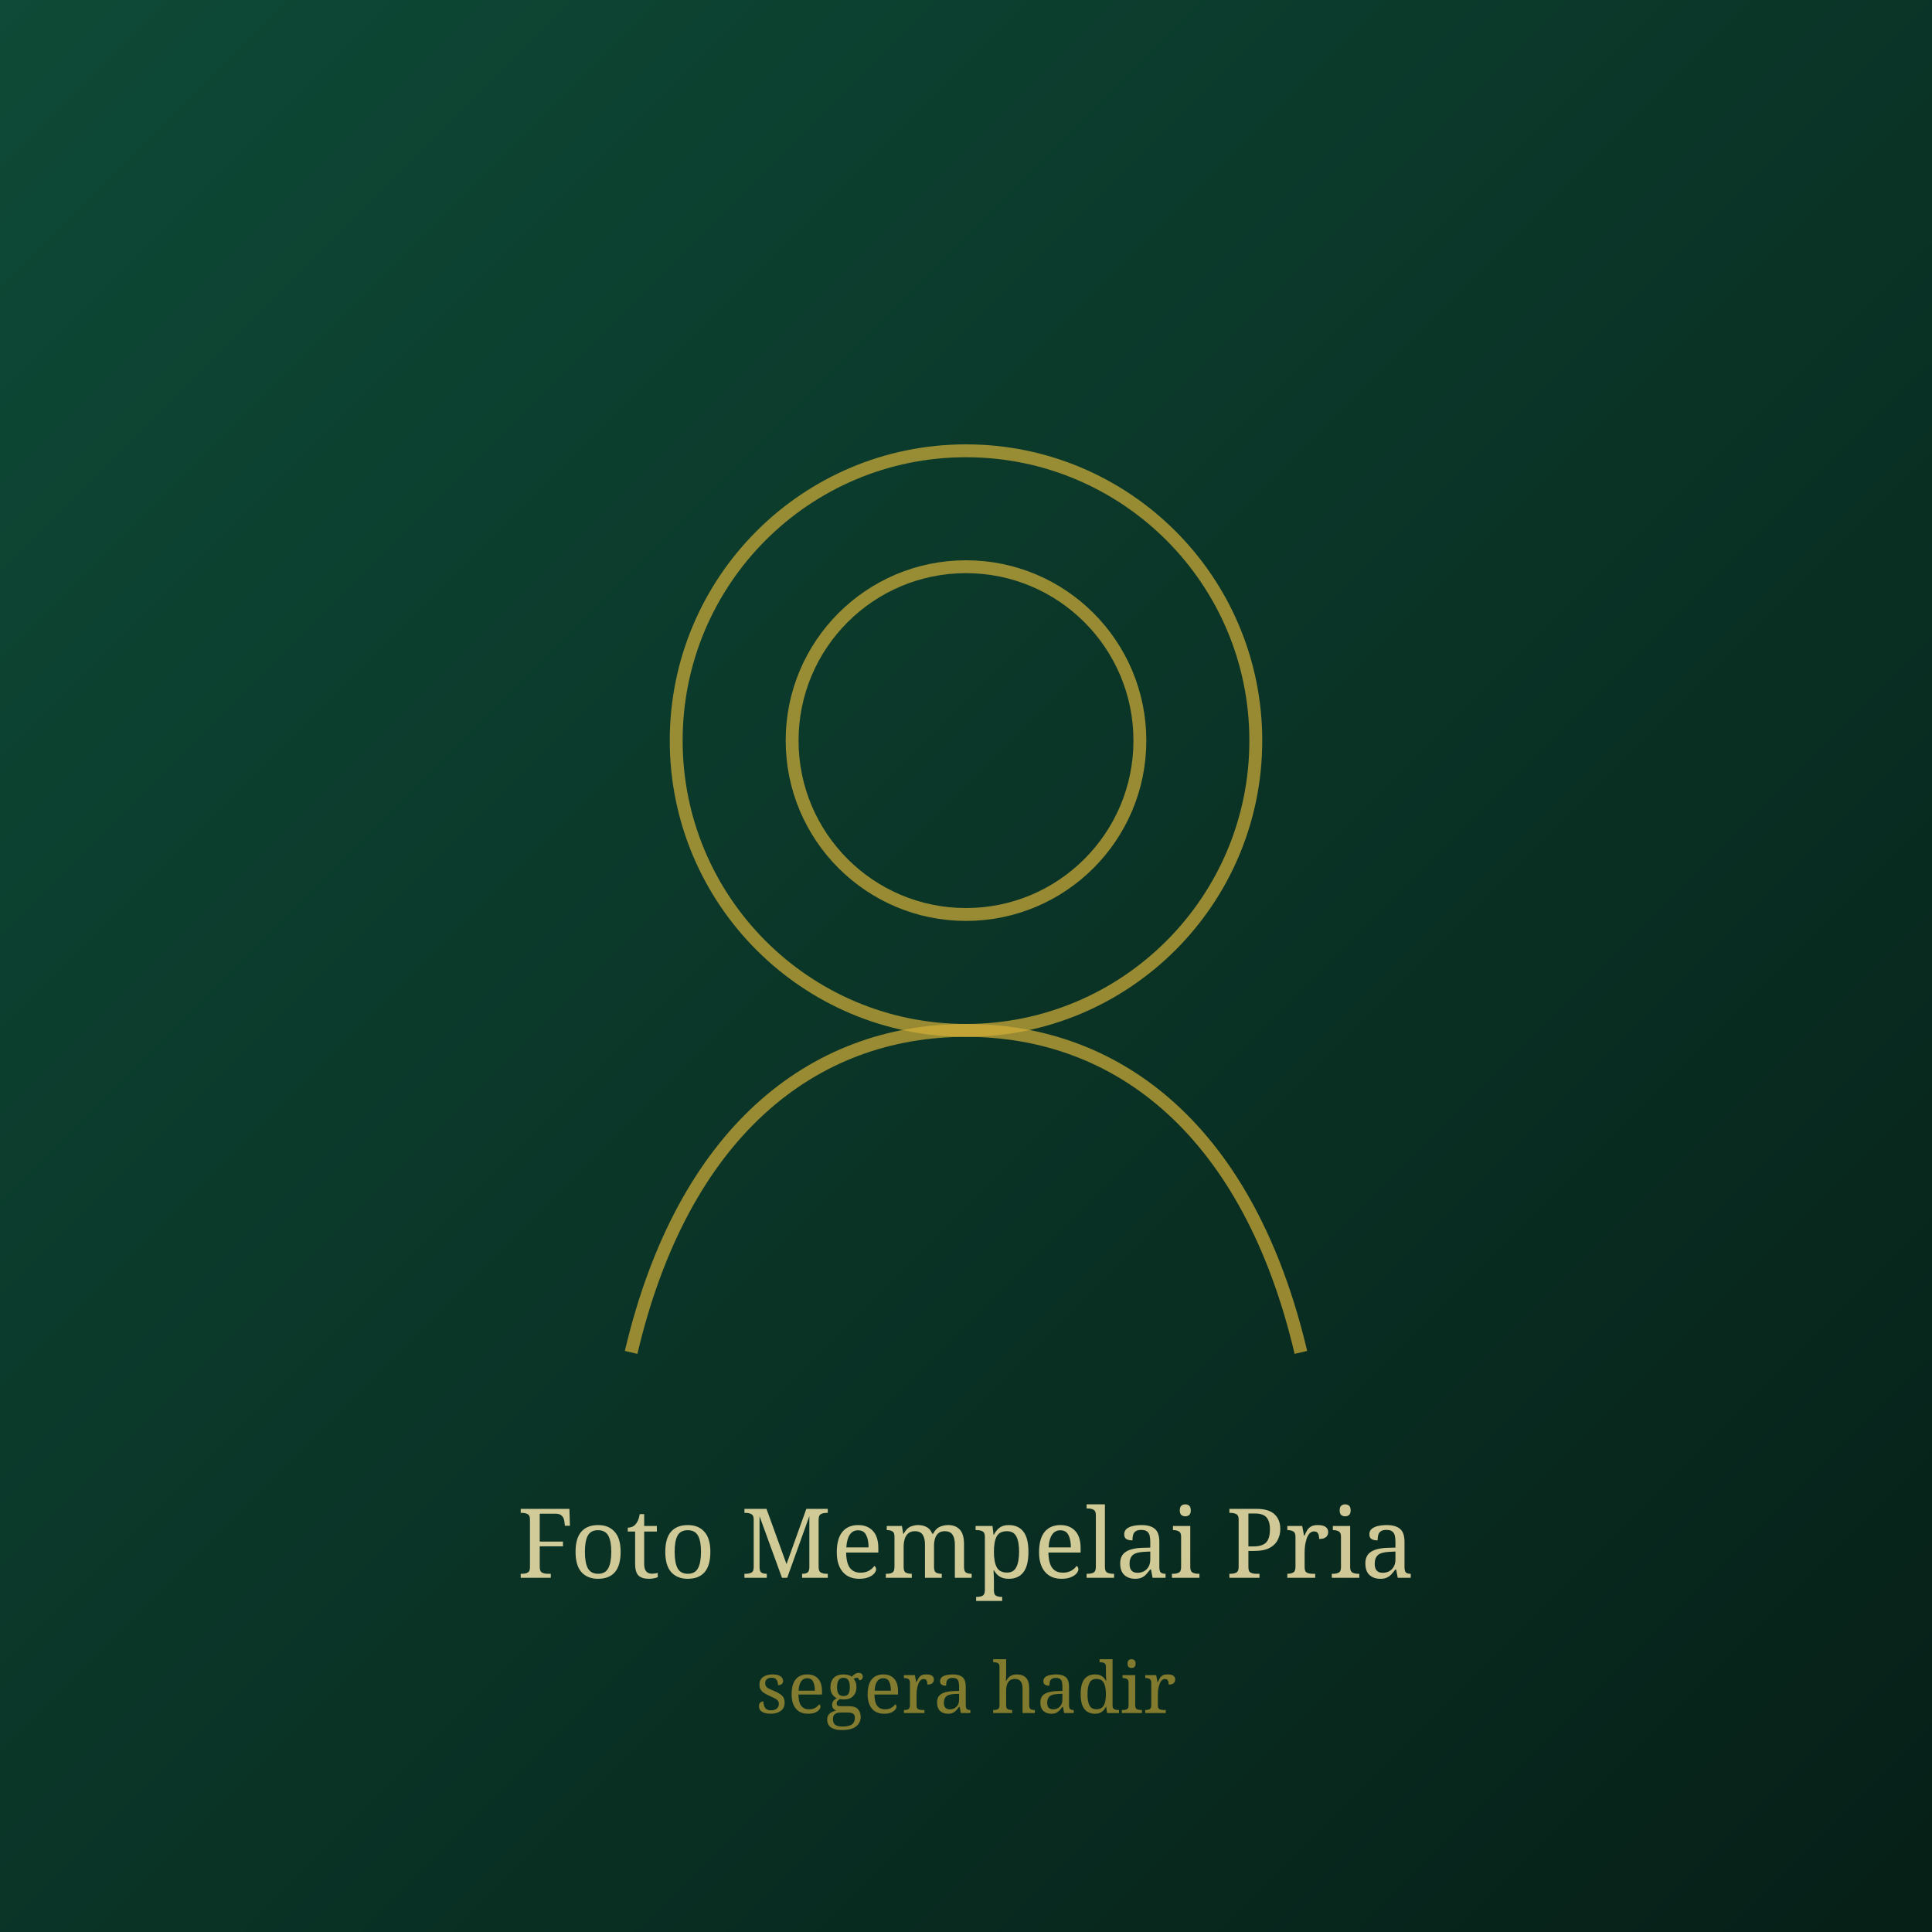
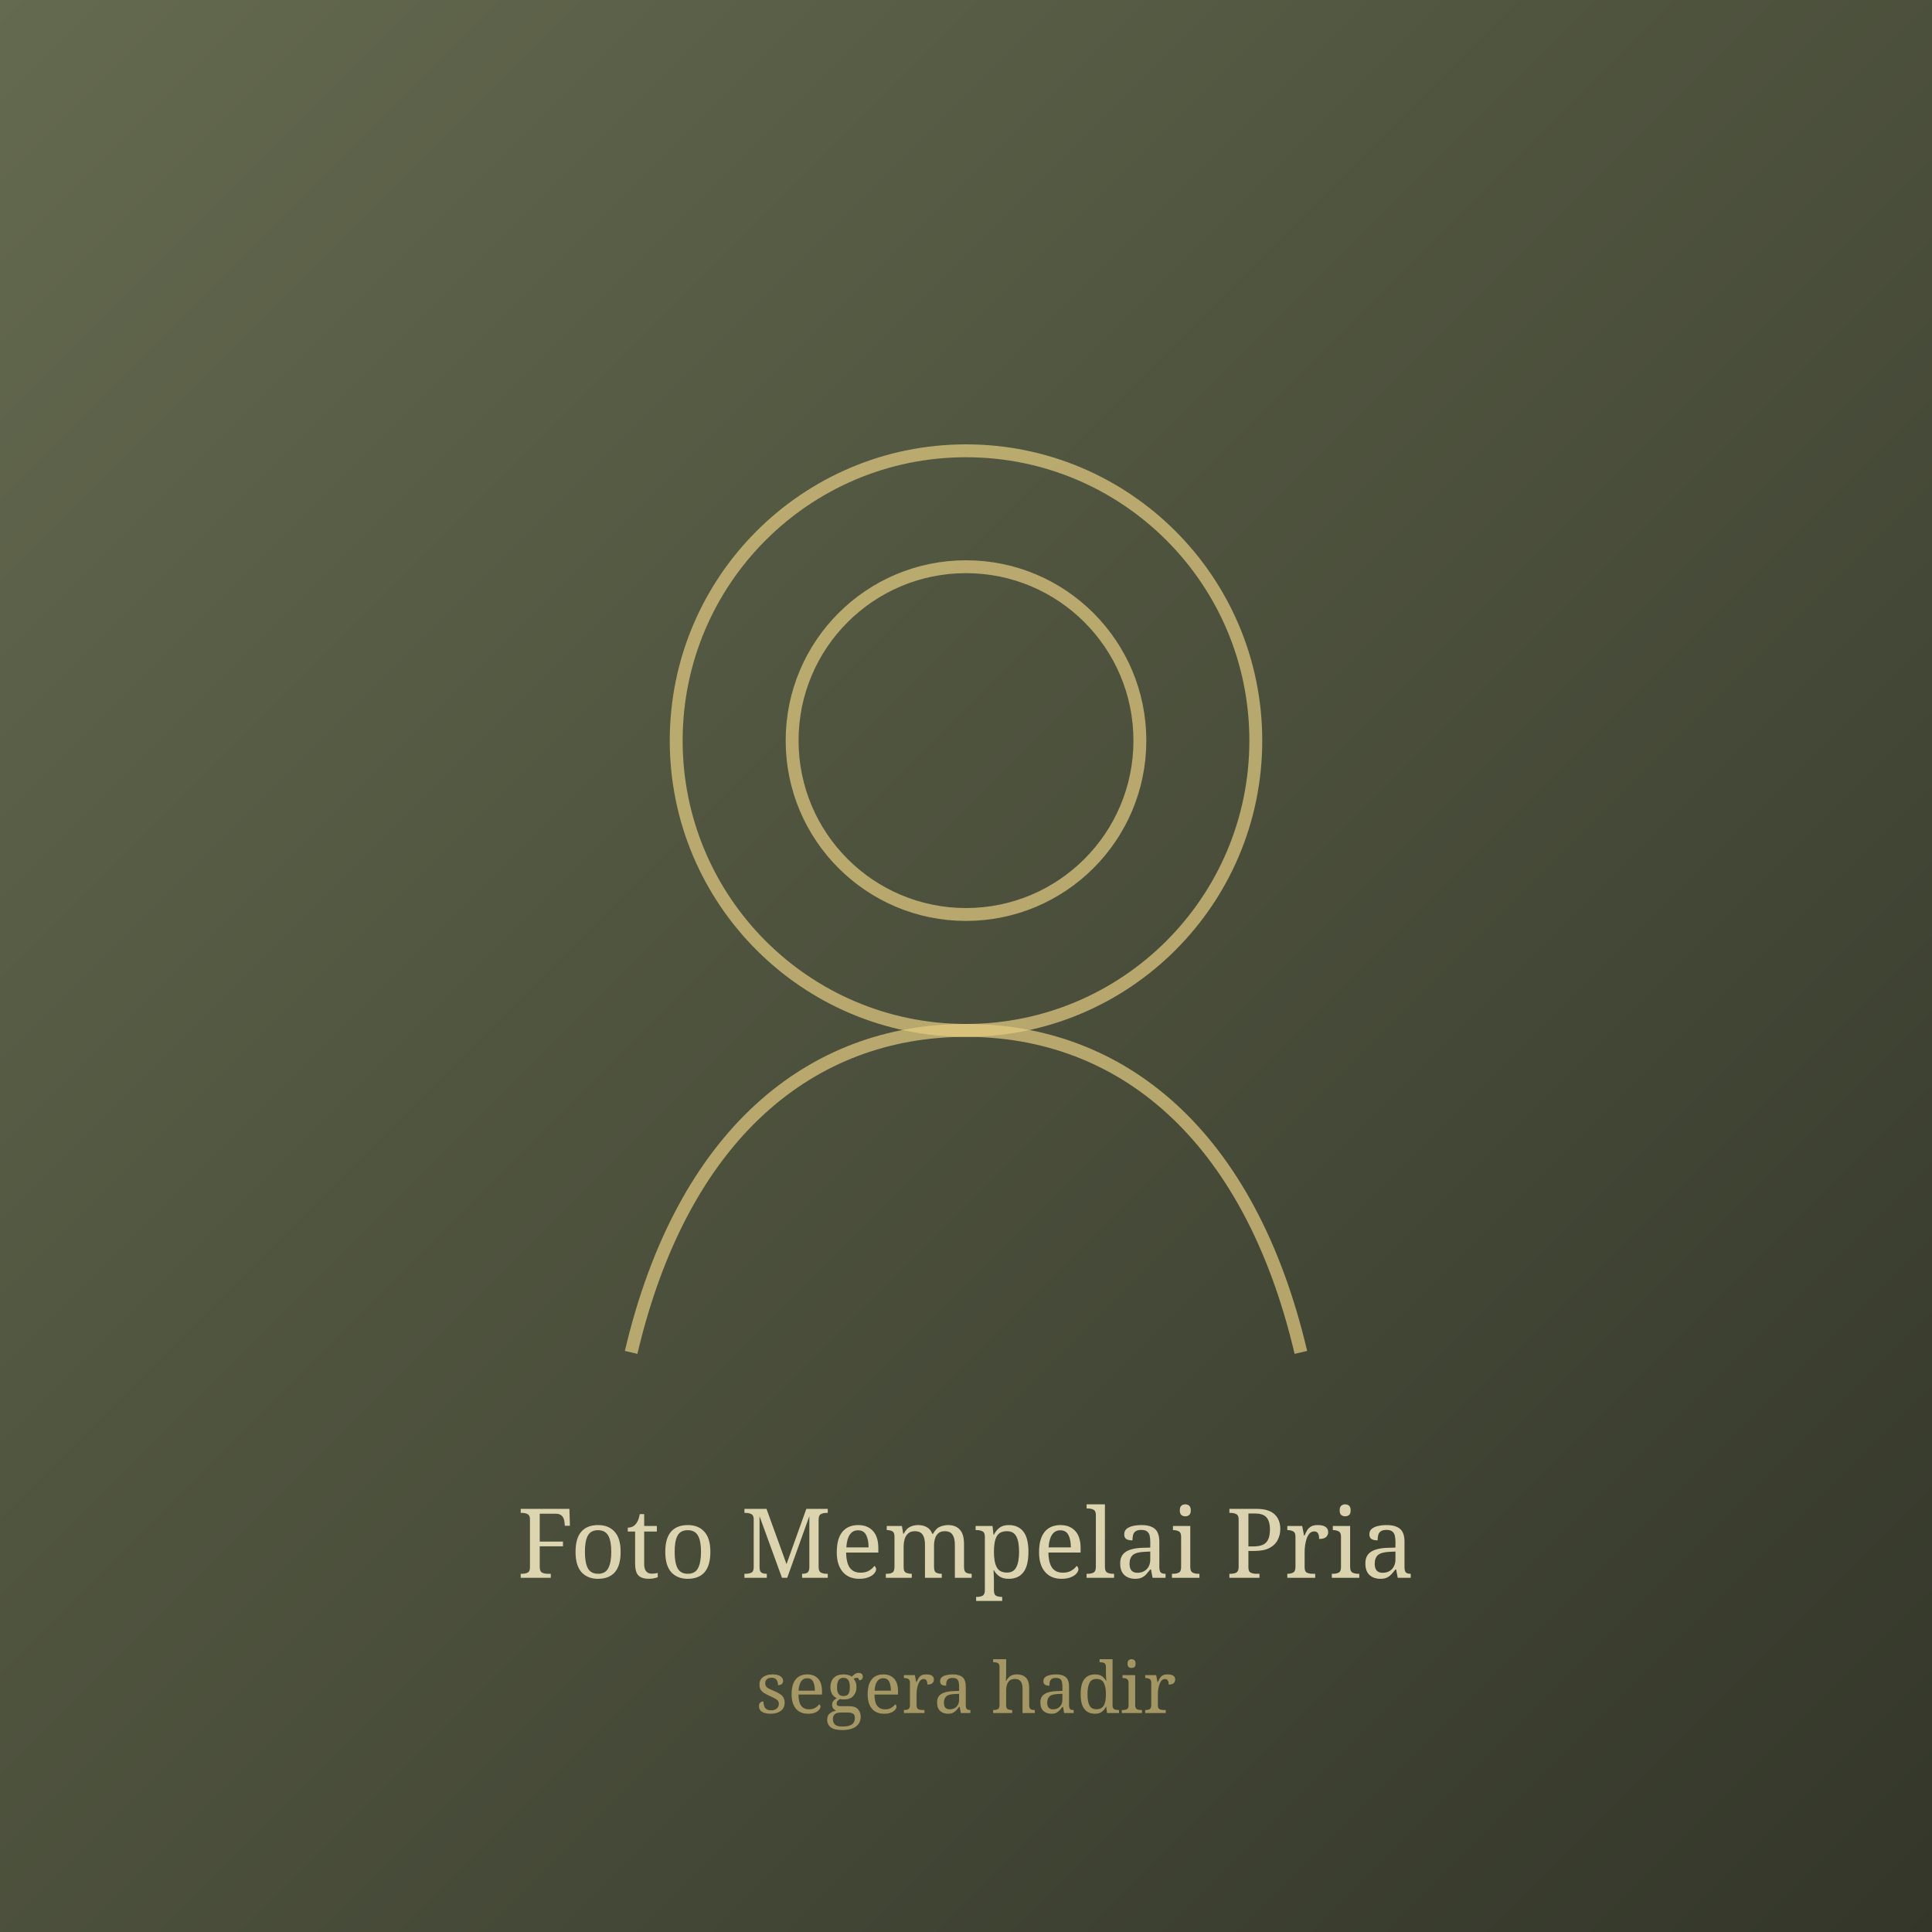
<svg xmlns="http://www.w3.org/2000/svg" viewBox="0 0 300 300">
  <defs>
    <linearGradient id="bg" x1="0" y1="0" x2="1" y2="1">
-       <stop offset="0" stop-color="#0e4a37" />
-       <stop offset="1" stop-color="#061f17" />
+       <stop offset="0" stop-color="#646a4f" />
+       <stop offset="1" stop-color="#333629" />
    </linearGradient>
  </defs>
  <rect width="300" height="300" fill="url(#bg)" />
-   <circle cx="150" cy="115" r="45" fill="none" stroke="#d4af37" stroke-width="2" opacity="0.7" />
-   <path d="M150 88a27 27 0 1 1 0 54 27 27 0 0 1 0-54Zm-52 122c8-34 28-50 52-50s44 16 52 50" fill="none" stroke="#d4af37" stroke-width="2" opacity="0.7" />
-   <text x="150" y="245" text-anchor="middle" font-family="Georgia, serif" font-size="15" fill="#f3e5ab" opacity="0.85">Foto Mempelai Pria</text>
-   <text x="150" y="266" text-anchor="middle" font-family="Georgia, serif" font-size="11" fill="#d4af37" opacity="0.6">segera hadir</text>
+   <circle cx="150" cy="115" r="45" fill="none" stroke="#e6cd82" stroke-width="2" opacity="0.7" />
+   <path d="M150 88a27 27 0 1 1 0 54 27 27 0 0 1 0-54Zm-52 122c8-34 28-50 52-50s44 16 52 50" fill="none" stroke="#e6cd82" stroke-width="2" opacity="0.7" />
+   <text x="150" y="245" text-anchor="middle" font-family="Georgia, serif" font-size="15" fill="#f6ecc4" opacity="0.85">Foto Mempelai Pria</text>
+   <text x="150" y="266" text-anchor="middle" font-family="Georgia, serif" font-size="11" fill="#e6cd82" opacity="0.6">segera hadir</text>
</svg>
